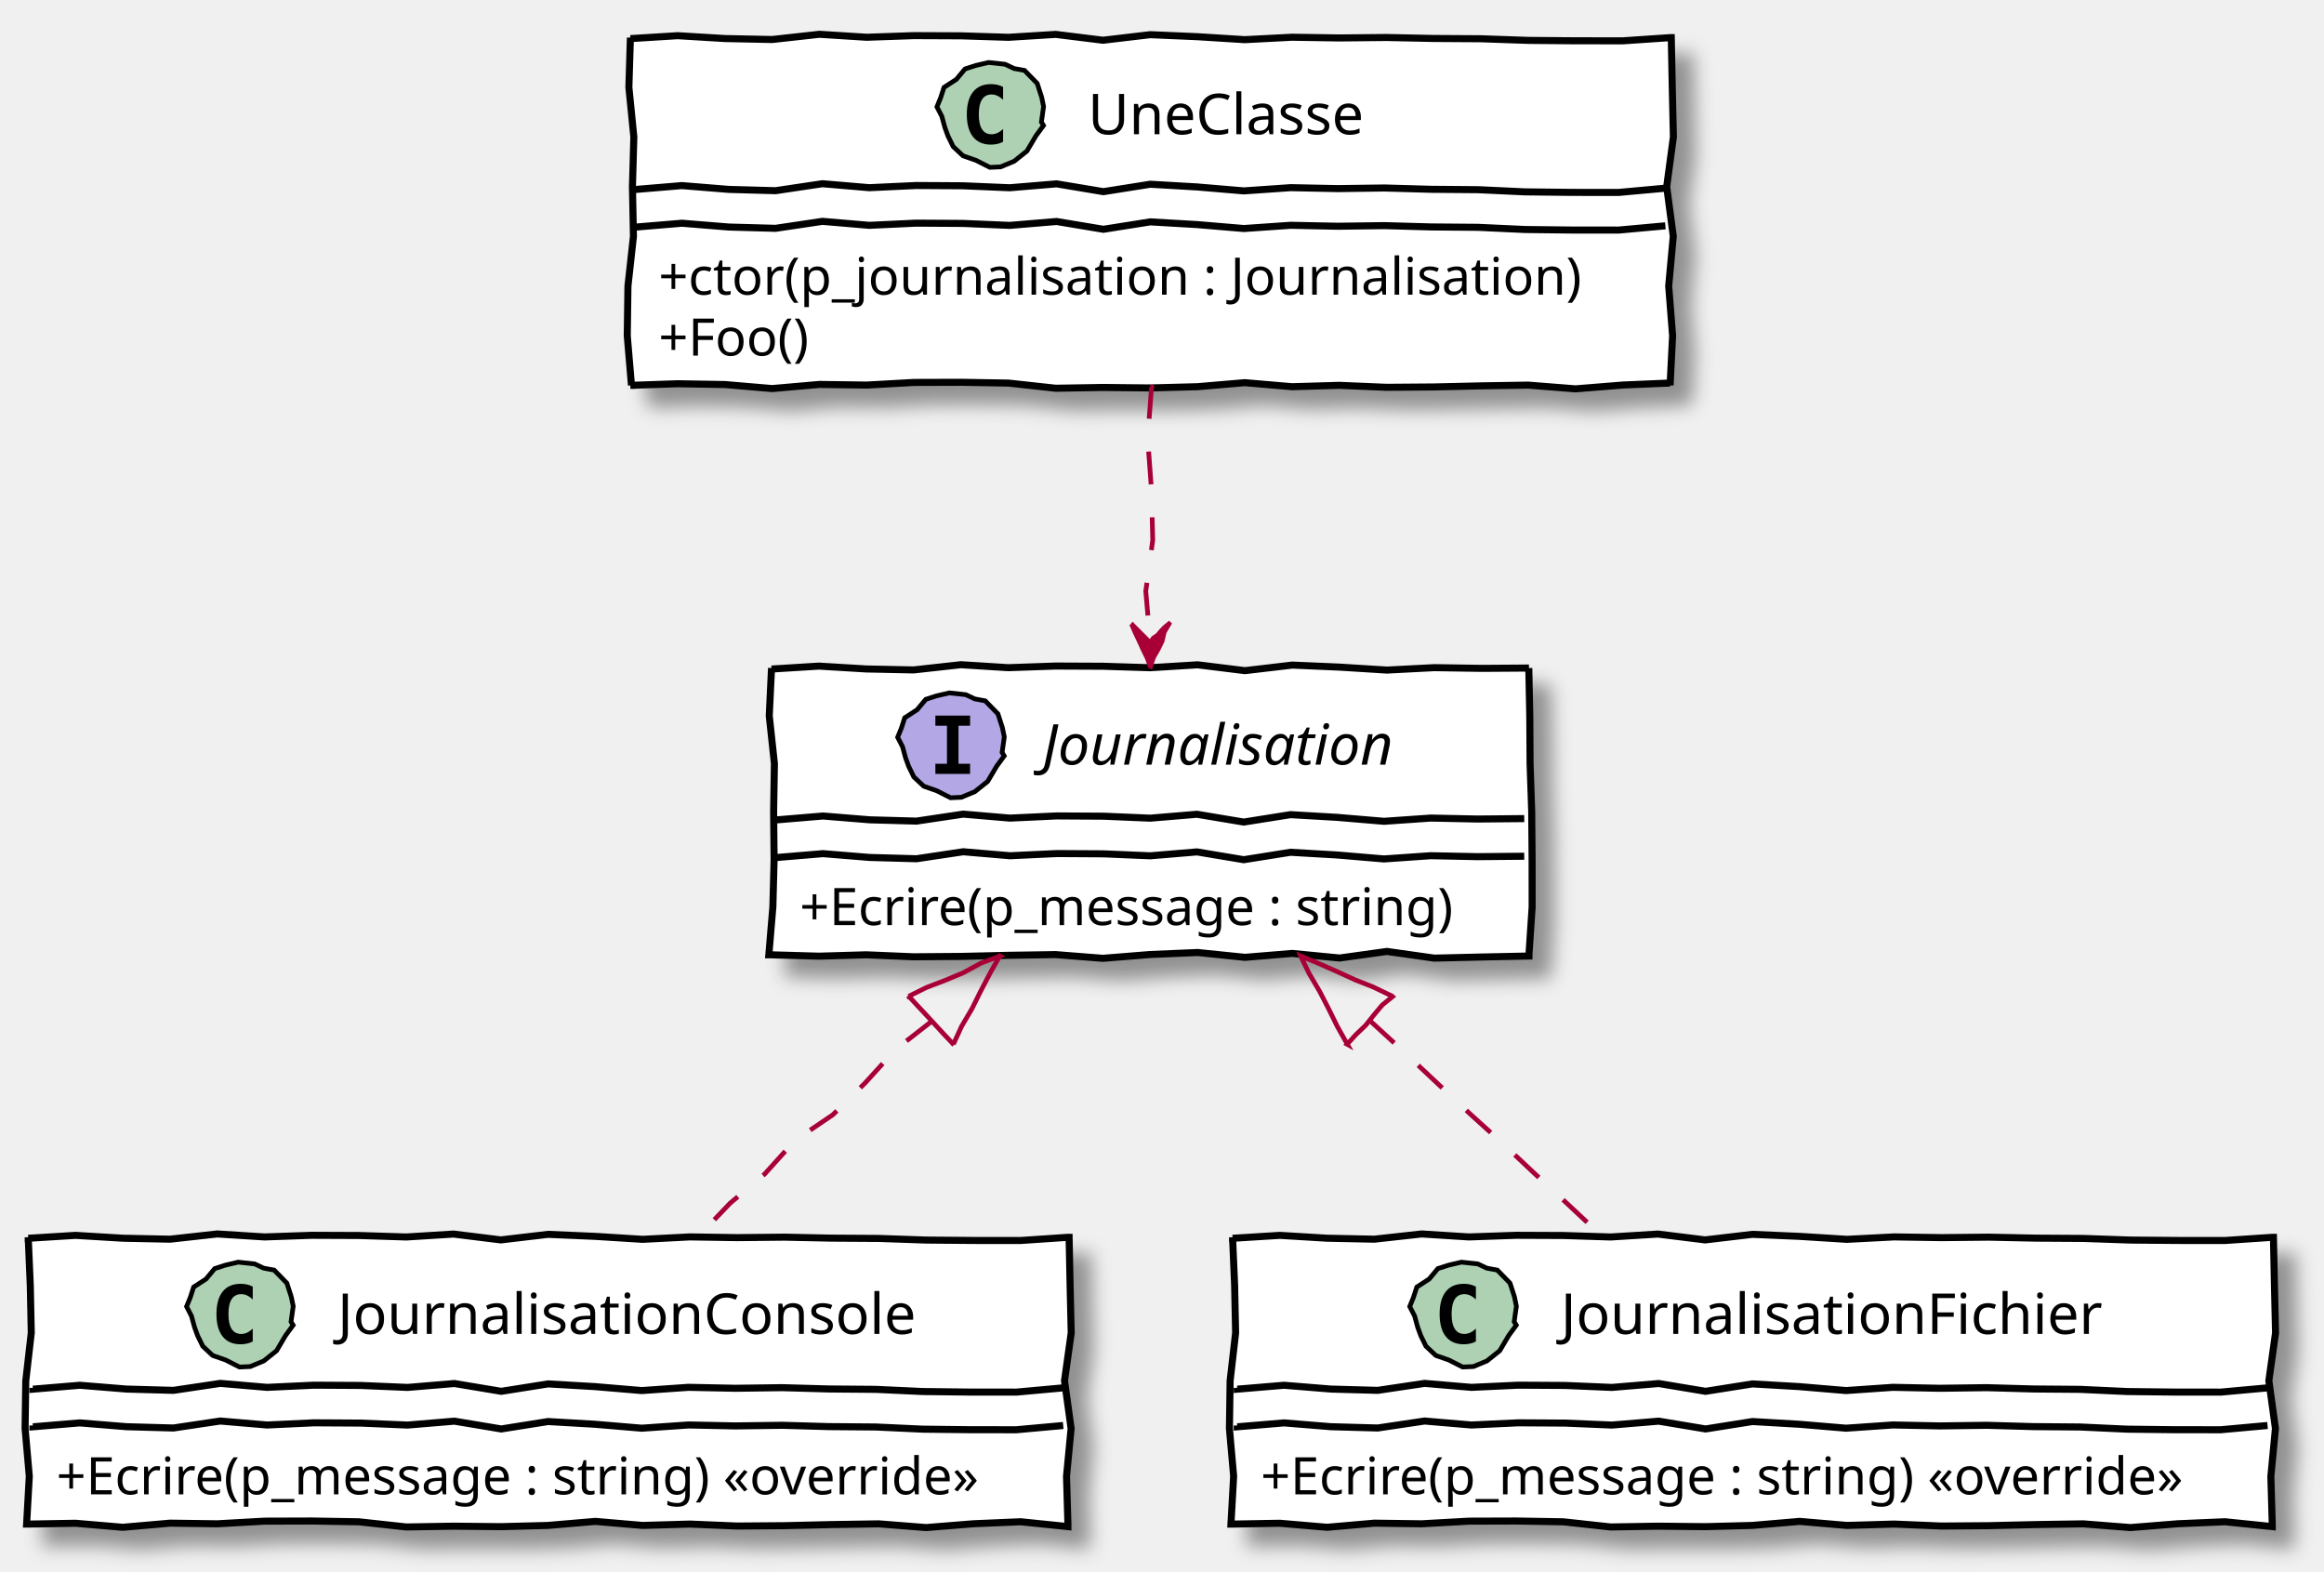
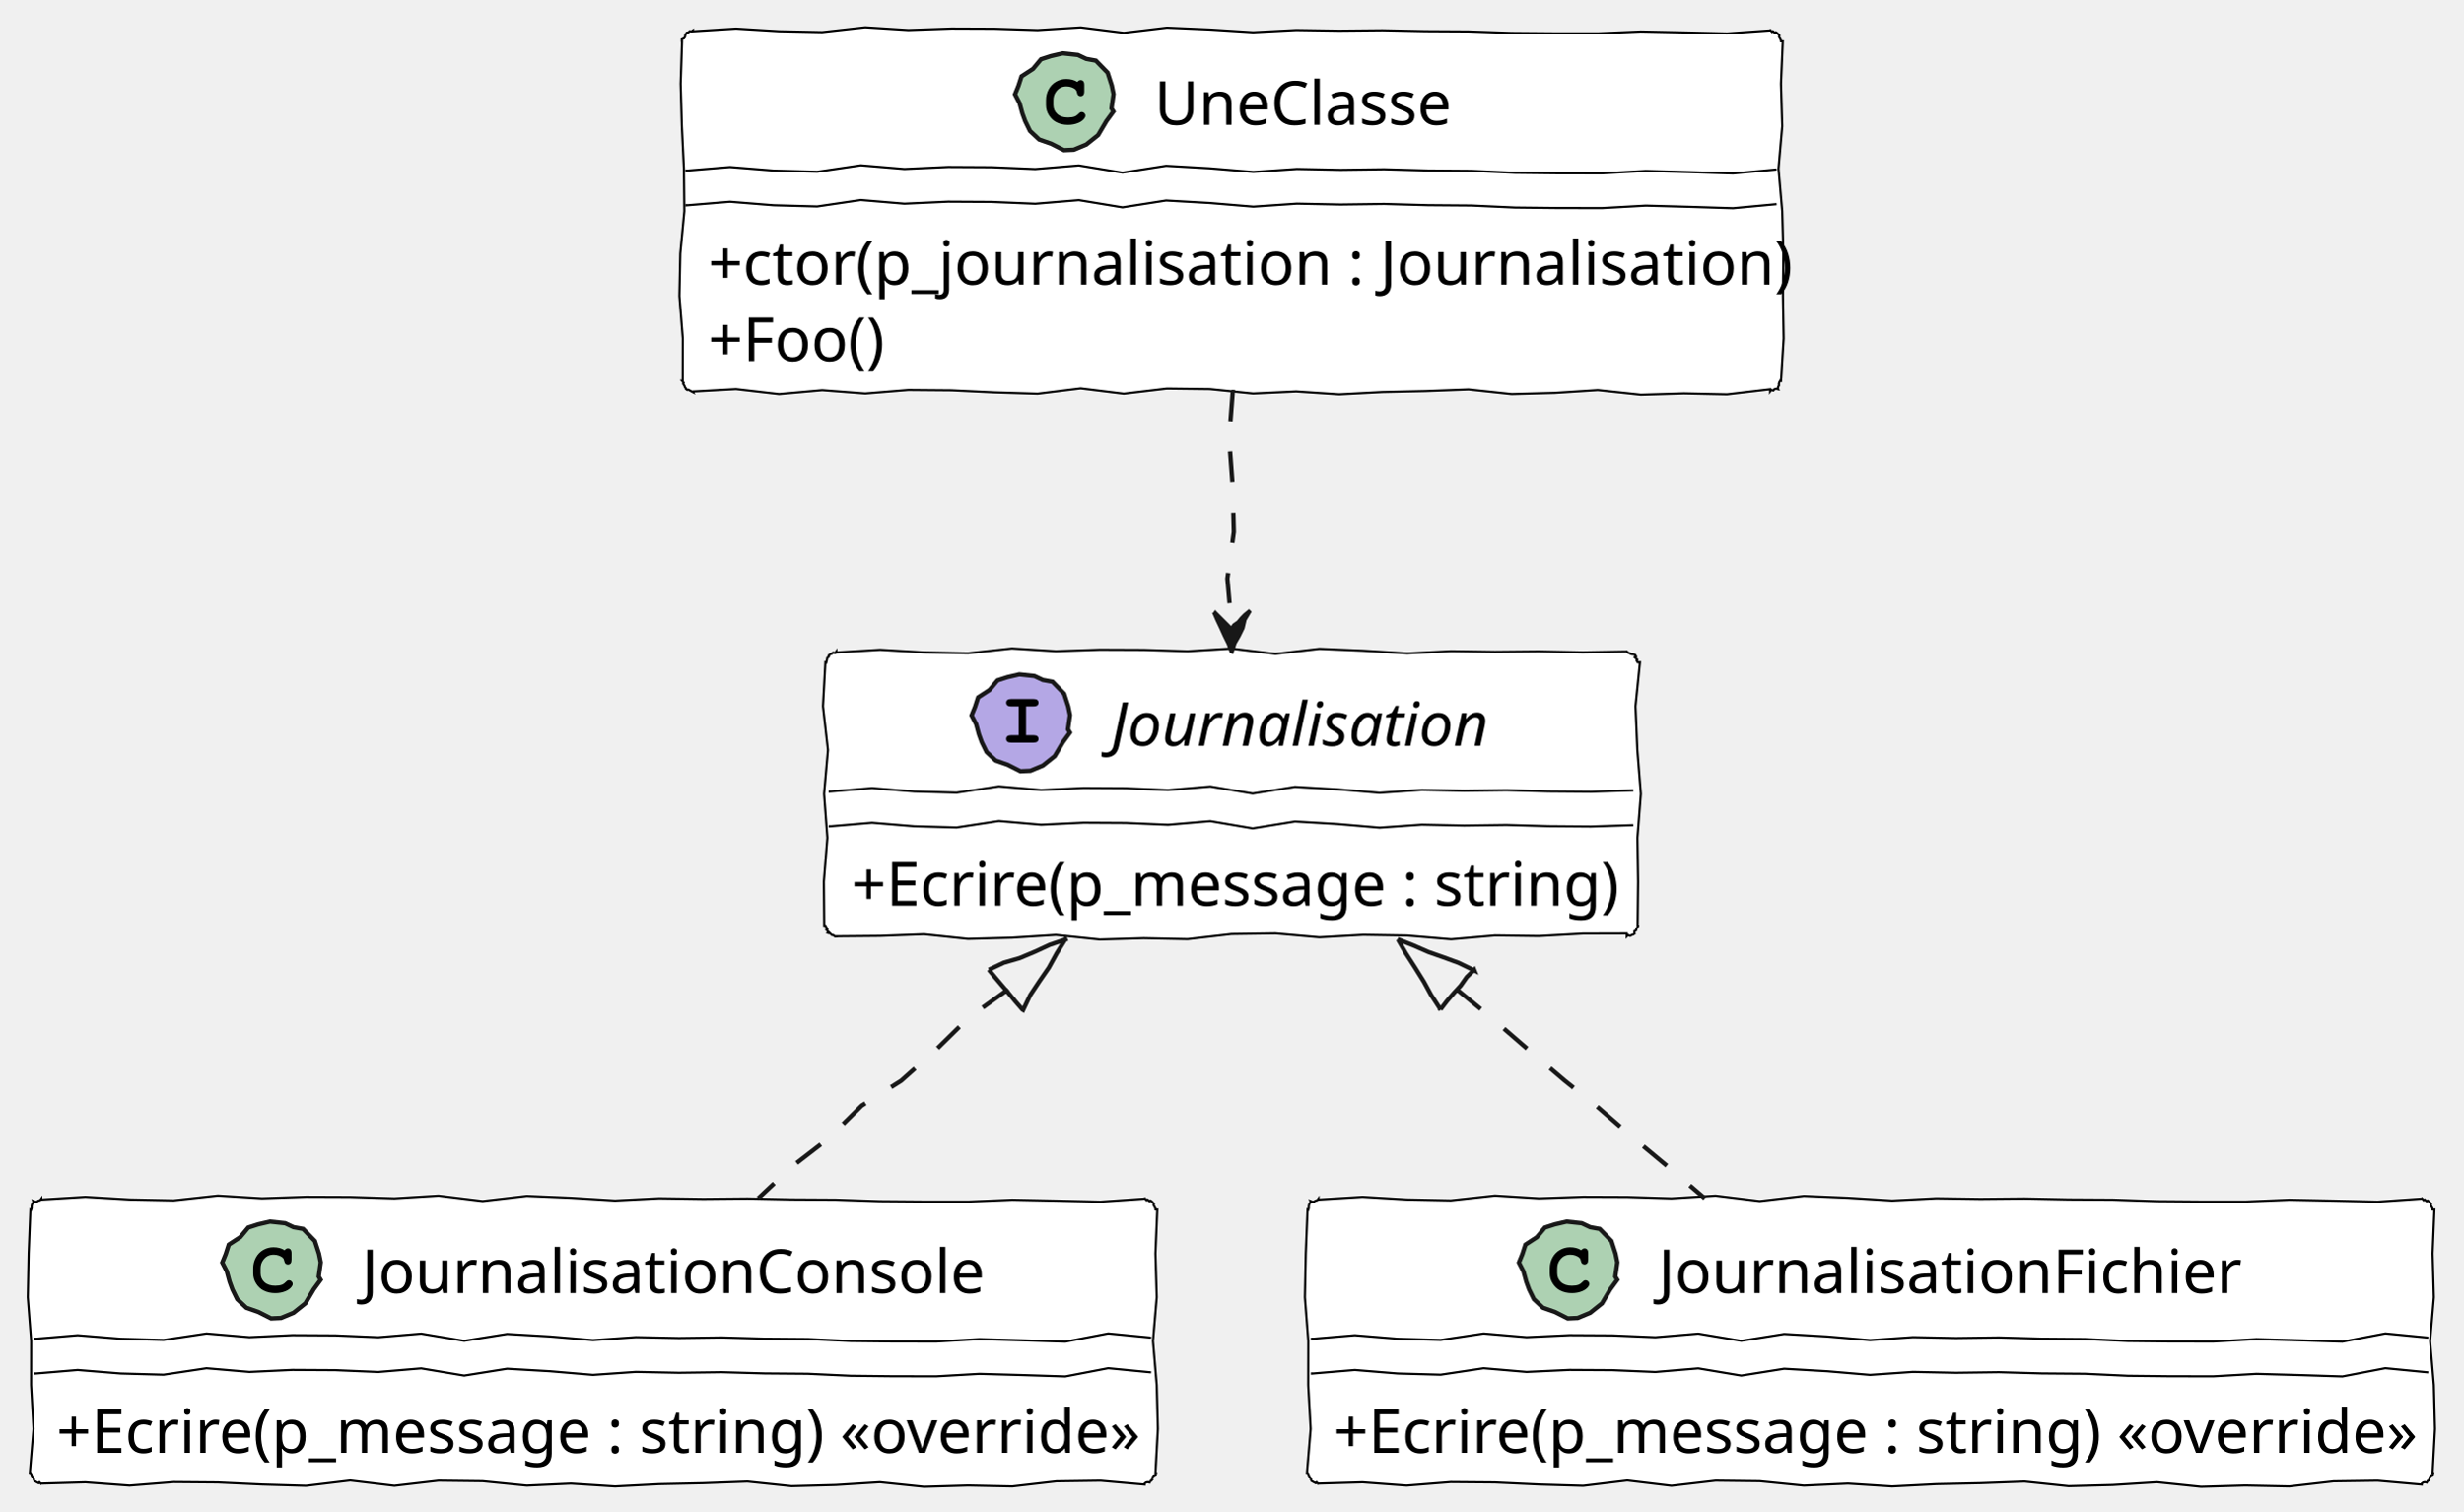
- <svg xmlns="http://www.w3.org/2000/svg" contentScriptType="application/ecmascript" contentStyleType="text/css" height="334px" preserveAspectRatio="none" style="width:494px;height:334px;" version="1.1" viewBox="0 0 494 334" width="494px" zoomAndPan="magnify">
-   <defs>
-     <filter height="300%" id="f1wc4jde2xzkiu" width="300%" x="-1" y="-1">
-       <feGaussianBlur result="blurOut" stdDeviation="2.0" />
-       <feColorMatrix in="blurOut" result="blurOut2" type="matrix" values="0 0 0 0 0 0 0 0 0 0 0 0 0 0 0 0 0 0 .4 0" />
-       <feOffset dx="4.0" dy="4.0" in="blurOut2" result="blurOut3" />
-       <feBlend in="SourceGraphic" in2="blurOut3" mode="normal" />
-     </filter>
-   </defs>
+ <svg xmlns="http://www.w3.org/2000/svg" contentStyleType="text/css" height="348px" preserveAspectRatio="none" style="width:567px;height:348px;background:#FFFFFF;" version="1.1" viewBox="0 0 567 348" width="567px" zoomAndPan="magnify">
+   <defs />
  <g>
-     <polygon fill="#FFFFFF" filter="url(#f1wc4jde2xzkiu)" points="164,142,164,142.21,174.062,141.586,184.125,142.193,194.188,142.4,204.25,141.287,214.312,141.922,224.375,141.573,234.438,141.617,244.5,141.932,254.562,141.309,264.625,142.554,274.688,141.37,284.75,141.802,294.812,142.432,304.875,141.914,314.938,142.068,325,142,324.968,142,325.178,152.159,325.239,162.318,325.586,172.477,325.671,182.637,325.679,192.796,325,202.955,325,203.21,314.938,203.419,304.875,203.657,294.812,202.234,284.75,203.634,274.688,202.659,264.625,203.489,254.562,202.46,244.5,202.887,234.438,203.697,224.375,202.906,214.312,203.06,204.25,203.294,194.188,203.371,184.125,202.951,174.062,203.242,164,202.955,163.428,202.955,164.284,192.796,164.548,182.637,164.445,172.477,164.613,162.318,163.517,152.159,164,142" style="stroke: #000000; stroke-width: 1.5;" />
-     <polygon fill="#B4A7E5" points="213.461,160.676,211.848,162.879,209.941,166.106,207.214,168.28,204.347,169.47,202.062,169.573,199.125,168.085,196.353,167.114,194.25,165.141,193.146,162.883,192.492,161.084,191.851,158.736,190.81,156.714,191.61,154.741,192.31,152.579,194.939,150.869,196.789,148.651,199.078,147.914,201.8,147.28,205.29,147.657,207.202,148.559,209.425,148.967,212.127,151.736,213.069,154.659,213.479,156.653,213.015,159.94" style="stroke: #000000; stroke-width: 1.0;" />
-     <path d="M198.828,154.265 L198.828,152.107 L206.207,152.107 L206.207,154.265 L203.742,154.265 L203.742,162.342 L206.207,162.342 L206.207,164.5 L198.828,164.5 L198.828,162.342 L201.293,162.342 L201.293,154.265 Z " />
-     <text fill="#000000" font-family="sans-serif" font-size="12" font-style="italic" lengthAdjust="spacingAndGlyphs" textLength="77" x="221.6" y="162.535">Journalisation</text>
-     <path d="M165,174 L165,174.28 L174.938,173.448 L184.875,174.258 L194.812,174.533 L204.75,173.049 L214.688,173.896 L224.625,173.431 L234.562,173.489 L244.5,173.909 L254.438,173.078 L264.375,174.738 L274.312,173.16 L284.25,173.736 L294.188,174.576 L304.125,173.886 L314.062,174.091 L324,174 " fill="#FFFFFF" style="stroke: #000000; stroke-width: 1.5;" />
-     <path d="M165,182 L165,182.28 L174.938,181.448 L184.875,182.258 L194.812,182.533 L204.75,181.049 L214.688,181.896 L224.625,181.431 L234.562,181.489 L244.5,181.909 L254.438,181.078 L264.375,182.738 L274.312,181.16 L284.25,181.736 L294.188,182.576 L304.125,181.886 L314.062,182.091 L324,182 " fill="#FFFFFF" style="stroke: #000000; stroke-width: 1.5;" />
-     <text fill="#000000" font-family="sans-serif" font-size="11" lengthAdjust="spacingAndGlyphs" textLength="149" x="170" y="196.635">+Ecrire(p_message : string)</text>
-     <polygon fill="#FFFFFF" filter="url(#f1wc4jde2xzkiu)" points="6,263,6,263.21,16.046,262.586,26.091,263.193,36.136,263.4,46.182,262.287,56.227,262.922,66.273,262.574,76.318,262.616,86.364,262.932,96.409,262.309,106.454,263.554,116.5,262.37,126.546,262.802,136.591,263.432,146.636,262.914,156.682,263.068,166.727,262.968,176.773,263.178,186.818,263.239,196.864,263.586,206.909,263.671,216.954,263.679,227,263,227.255,263,227.464,273.159,227.702,283.318,226.279,293.478,227.679,303.637,226.703,313.796,227,323.955,227,324.489,216.954,323.46,206.909,323.887,196.864,324.697,186.818,323.906,176.773,324.06,166.727,324.294,156.682,324.371,146.636,323.951,136.591,324.242,126.546,323.383,116.5,324.24,106.454,324.503,96.409,324.4,86.364,324.568,76.318,323.472,66.273,323.303,56.227,323.334,46.182,323.896,36.136,323.759,26.091,324.637,16.046,323.78,6,323.955,5.657,323.955,6.228,313.796,5.333,303.637,5.481,293.478,6.649,283.318,6.436,273.159,6,263" style="stroke: #000000; stroke-width: 1.5;" />
-     <polygon fill="#ADD1B2" points="62.311,281.676,60.698,283.879,58.791,287.106,56.064,289.28,53.197,290.47,50.912,290.573,47.975,289.086,45.203,288.114,43.099,286.141,41.996,283.883,41.342,282.084,40.701,279.736,39.66,277.714,40.46,275.741,41.16,273.579,43.789,271.87,45.639,269.651,47.928,268.914,50.65,268.28,54.14,268.657,56.052,269.558,58.275,269.967,60.977,272.736,61.919,275.659,62.329,277.653,61.865,280.94" style="stroke: #000000; stroke-width: 1.0;" />
-     <path d="M53.723,285.143 Q53.142,285.442 52.503,285.591 Q51.864,285.741 51.158,285.741 Q48.651,285.741 47.331,284.089 Q46.012,282.437 46.012,279.316 Q46.012,276.187 47.331,274.535 Q48.651,272.883 51.158,272.883 Q51.864,272.883 52.511,273.032 Q53.159,273.182 53.723,273.481 L53.723,276.203 Q53.092,275.622 52.499,275.352 Q51.905,275.082 51.274,275.082 Q49.93,275.082 49.245,276.149 Q48.56,277.216 48.56,279.316 Q48.56,281.408 49.245,282.474 Q49.93,283.541 51.274,283.541 Q51.905,283.541 52.499,283.271 Q53.092,283.002 53.723,282.42 Z " />
-     <text fill="#000000" font-family="sans-serif" font-size="12" lengthAdjust="spacingAndGlyphs" textLength="122" x="71.75" y="283.535">JournalisationConsole</text>
-     <path d="M7,295 L7,295.28 L16.954,294.448 L26.909,295.258 L36.864,295.533 L46.818,294.049 L56.773,294.896 L66.727,294.431 L76.682,294.489 L86.636,294.909 L96.591,294.078 L106.546,295.738 L116.5,294.16 L126.454,294.736 L136.409,295.576 L146.364,294.886 L156.318,295.091 L166.273,294.957 L176.227,295.238 L186.182,295.319 L196.136,295.781 L206.091,295.895 L216.046,295.906 L226,295 " fill="#FFFFFF" style="stroke: #000000; stroke-width: 1.5;" />
-     <path d="M7,303 L7,303.28 L16.954,302.448 L26.909,303.258 L36.864,303.533 L46.818,302.049 L56.773,302.896 L66.727,302.431 L76.682,302.489 L86.636,302.909 L96.591,302.078 L106.546,303.738 L116.5,302.16 L126.454,302.736 L136.409,303.576 L146.364,302.886 L156.318,303.091 L166.273,302.957 L176.227,303.238 L186.182,303.319 L196.136,303.781 L206.091,303.895 L216.046,303.906 L226,303 " fill="#FFFFFF" style="stroke: #000000; stroke-width: 1.5;" />
-     <text fill="#000000" font-family="sans-serif" font-size="11" lengthAdjust="spacingAndGlyphs" textLength="209" x="12" y="317.635">+Ecrire(p_message : string) «override»</text>
-     <polygon fill="#FFFFFF" filter="url(#f1wc4jde2xzkiu)" points="262,263,262,263.21,272.046,262.586,282.091,263.193,292.136,263.4,302.182,262.287,312.227,262.922,322.273,262.574,332.318,262.616,342.364,262.932,352.409,262.309,362.454,263.554,372.5,262.37,382.546,262.802,392.591,263.432,402.636,262.914,412.682,263.068,422.727,262.968,432.773,263.178,442.818,263.239,452.864,263.586,462.909,263.671,472.954,263.679,483,263,483.255,263,483.464,273.159,483.702,283.318,482.279,293.478,483.678,303.637,482.704,313.796,483,323.955,483,324.489,472.954,323.46,462.909,323.887,452.864,324.697,442.818,323.906,432.773,324.06,422.727,324.294,412.682,324.371,402.636,323.951,392.591,324.242,382.546,323.383,372.5,324.24,362.454,324.503,352.409,324.4,342.364,324.568,332.318,323.472,322.273,323.303,312.227,323.334,302.182,323.896,292.136,323.759,282.091,324.637,272.046,323.78,262,323.955,261.657,323.955,262.228,313.796,261.333,303.637,261.481,293.478,262.649,283.318,262.436,273.159,262,263" style="stroke: #000000; stroke-width: 1.5;" />
-     <polygon fill="#ADD1B2" points="322.311,281.676,320.698,283.879,318.791,287.106,316.064,289.28,313.197,290.47,310.912,290.573,307.975,289.086,305.203,288.114,303.099,286.141,301.996,283.883,301.342,282.084,300.701,279.736,299.66,277.714,300.46,275.741,301.16,273.579,303.789,271.87,305.639,269.651,307.928,268.914,310.65,268.28,314.14,268.657,316.052,269.558,318.275,269.967,320.977,272.736,321.919,275.659,322.329,277.653,321.865,280.94" style="stroke: #000000; stroke-width: 1.0;" />
-     <path d="M313.723,285.143 Q313.142,285.442 312.503,285.591 Q311.864,285.741 311.158,285.741 Q308.651,285.741 307.332,284.089 Q306.012,282.437 306.012,279.316 Q306.012,276.187 307.332,274.535 Q308.651,272.883 311.158,272.883 Q311.864,272.883 312.511,273.032 Q313.159,273.182 313.723,273.481 L313.723,276.203 Q313.092,275.622 312.499,275.352 Q311.905,275.082 311.274,275.082 Q309.93,275.082 309.245,276.149 Q308.56,277.216 308.56,279.316 Q308.56,281.408 309.245,282.474 Q309.93,283.541 311.274,283.541 Q311.905,283.541 312.499,283.271 Q313.092,283.002 313.723,282.42 Z " />
-     <text fill="#000000" font-family="sans-serif" font-size="12" lengthAdjust="spacingAndGlyphs" textLength="114" x="331.75" y="283.535">JournalisationFichier</text>
-     <path d="M263,295 L263,295.28 L272.954,294.448 L282.909,295.258 L292.864,295.533 L302.818,294.049 L312.773,294.896 L322.727,294.431 L332.682,294.489 L342.636,294.909 L352.591,294.078 L362.546,295.738 L372.5,294.16 L382.454,294.736 L392.409,295.576 L402.364,294.886 L412.318,295.091 L422.273,294.957 L432.227,295.238 L442.182,295.319 L452.136,295.781 L462.091,295.895 L472.046,295.906 L482,295 " fill="#FFFFFF" style="stroke: #000000; stroke-width: 1.5;" />
-     <path d="M263,303 L263,303.28 L272.954,302.448 L282.909,303.258 L292.864,303.533 L302.818,302.049 L312.773,302.896 L322.727,302.431 L332.682,302.489 L342.636,302.909 L352.591,302.078 L362.546,303.738 L372.5,302.16 L382.454,302.736 L392.409,303.576 L402.364,302.886 L412.318,303.091 L422.273,302.957 L432.227,303.238 L442.182,303.319 L452.136,303.781 L462.091,303.895 L472.046,303.906 L482,303 " fill="#FFFFFF" style="stroke: #000000; stroke-width: 1.5;" />
-     <text fill="#000000" font-family="sans-serif" font-size="11" lengthAdjust="spacingAndGlyphs" textLength="209" x="268" y="317.635">+Ecrire(p_message : string) «override»</text>
-     <polygon fill="#FFFFFF" filter="url(#f1wc4jde2xzkiu)" points="134,8,134,8.21,144.046,7.586,154.091,8.193,164.136,8.4,174.182,7.287,184.227,7.922,194.273,7.574,204.318,7.617,214.364,7.932,224.409,7.309,234.454,8.554,244.5,7.37,254.546,7.802,264.591,8.432,274.636,7.914,284.682,8.068,294.727,7.968,304.773,8.178,314.818,8.239,324.864,8.586,334.909,8.671,344.954,8.679,355,8,355.255,8,355.464,18.559,355.702,29.117,354.279,39.676,355.678,50.234,354.704,60.793,355.534,71.352,355,81.91,355,81.415,344.954,81.842,334.909,82.652,324.864,81.861,314.818,82.016,304.773,82.249,294.727,82.326,284.682,81.906,274.636,82.197,264.591,81.338,254.546,82.195,244.5,82.458,234.454,82.355,224.409,82.523,214.364,81.427,204.318,81.258,194.273,81.289,184.227,81.851,174.182,81.714,164.136,82.592,154.091,81.736,144.046,81.567,134,81.91,134.228,81.91,133.333,71.352,133.481,60.793,134.649,50.234,134.436,39.676,134.734,29.117,133.678,18.559,134,8" style="stroke: #000000; stroke-width: 1.5;" />
-     <polygon fill="#ADD1B2" points="221.811,26.676,220.198,28.879,218.291,32.106,215.564,34.28,212.697,35.47,210.412,35.573,207.475,34.086,204.703,33.114,202.6,31.141,201.496,28.883,200.842,27.084,200.201,24.736,199.16,22.715,199.96,20.741,200.66,18.579,203.289,16.869,205.139,14.651,207.428,13.914,210.15,13.28,213.64,13.657,215.552,14.559,217.775,14.967,220.477,17.736,221.419,20.659,221.829,22.653,221.365,25.94" style="stroke: #000000; stroke-width: 1.0;" />
-     <path d="M213.223,30.143 Q212.642,30.442 212.003,30.591 Q211.364,30.741 210.658,30.741 Q208.151,30.741 206.832,29.089 Q205.512,27.437 205.512,24.316 Q205.512,21.186 206.832,19.535 Q208.151,17.883 210.658,17.883 Q211.364,17.883 212.011,18.032 Q212.659,18.182 213.223,18.48 L213.223,21.203 Q212.592,20.622 211.999,20.352 Q211.405,20.082 210.774,20.082 Q209.43,20.082 208.745,21.149 Q208.06,22.216 208.06,24.316 Q208.06,26.408 208.745,27.474 Q209.43,28.541 210.774,28.541 Q211.405,28.541 211.999,28.271 Q212.592,28.002 213.223,27.42 Z " />
-     <text fill="#000000" font-family="sans-serif" font-size="12" lengthAdjust="spacingAndGlyphs" textLength="59" x="231.25" y="28.535">UneClasse</text>
-     <path d="M135,40 L135,40.28 L144.954,39.448 L154.909,40.258 L164.864,40.533 L174.818,39.049 L184.773,39.896 L194.727,39.431 L204.682,39.489 L214.636,39.909 L224.591,39.078 L234.546,40.738 L244.5,39.16 L254.454,39.736 L264.409,40.576 L274.364,39.886 L284.318,40.091 L294.273,39.957 L304.227,40.238 L314.182,40.319 L324.136,40.781 L334.091,40.895 L344.046,40.906 L354,40 " fill="#FFFFFF" style="stroke: #000000; stroke-width: 1.5;" />
-     <path d="M135,48 L135,48.28 L144.954,47.448 L154.909,48.258 L164.864,48.533 L174.818,47.049 L184.773,47.896 L194.727,47.431 L204.682,47.489 L214.636,47.909 L224.591,47.078 L234.546,48.738 L244.5,47.16 L254.454,47.736 L264.409,48.576 L274.364,47.886 L284.318,48.091 L294.273,47.957 L304.227,48.238 L314.182,48.319 L324.136,48.781 L334.091,48.895 L344.046,48.906 L354,48 " fill="#FFFFFF" style="stroke: #000000; stroke-width: 1.5;" />
-     <text fill="#000000" font-family="sans-serif" font-size="11" lengthAdjust="spacingAndGlyphs" textLength="209" x="140" y="62.635">+ctor(p_journalisation : Journalisation)</text>
-     <text fill="#000000" font-family="sans-serif" font-size="11" lengthAdjust="spacingAndGlyphs" textLength="37" x="140" y="75.59">+Foo()</text>
-     <path d="M197.79,216.93 L197.981,217.135 L190.374,223.07 L183.886,230.207 L177.033,236.953 L168.982,242.411 L162.519,249.576 L155.163,255.779 L148.51,262.74 " fill="none" style="stroke: #A80036; stroke-width: 1.0; stroke-dasharray: 7.0,7.0;" />
-     <polygon fill="none" points="193.12,211.71,193.148,211.774,196.947,209.886,200.91,208.373,204.819,206.738,208.553,204.7,212.53,203.22,212.507,203.208,210.428,206.904,208.465,210.66,206.582,214.459,204.422,218.113,202.65,221.97,202.785,222.096,200.59,219.775,198.79,217.821,197.037,215.912,195.005,213.743,193.12,211.71" style="stroke: #A80036; stroke-width: 1.0;" />
-     <path d="M291.21,216.93 L291.401,217.135 L297.874,223.07 L305.466,230.207 L312.693,236.953 L318.722,242.411 L326.339,249.576 L333.063,255.779 L340.49,262.74 " fill="none" style="stroke: #A80036; stroke-width: 1.0; stroke-dasharray: 7.0,7.0;" />
-     <polygon fill="none" points="286.35,221.97,286.412,222.003,284.252,218.156,282.455,214.5,280.54,210.782,278.236,206.859,276.47,203.22,276.46,203.196,280.295,204.788,284.183,206.499,288.107,208.293,291.906,209.801,295.88,211.71,296.015,211.836,293.82,213.619,292.02,215.769,290.267,217.964,288.235,219.899,286.35,221.97" style="stroke: #A80036; stroke-width: 1.0;" />
-     <path d="M244.5,82.3 L244.78,82.3 L243.948,93.14 L244.758,103.98 L245.033,114.82 L243.549,125.66 L244.5,136.5 " fill="none" style="stroke: #A80036; stroke-width: 1.0; stroke-dasharray: 7.0,7.0;" />
-     <polygon fill="#A80036" points="244.5,141.62,244.564,141.649,245.174,139.764,246.159,138.046,247.022,136.274,247.483,134.323,248.5,132.62,248.482,132.602,247.6,133.32,246.81,134.13,246.084,135.004,245.137,135.657,244.5,136.62,244.631,136.75,243.551,135.671,242.853,134.973,242.202,134.322,241.28,133.4,240.5,132.62,240.521,132.629,241.29,134.416,242.154,136.244,242.973,138.052,243.878,139.899,244.5,141.62" style="stroke: #A80036; stroke-width: 1.0;" />
+     <g id="elem_Journalisation">
+       <polygon fill="#FFFFFF" points="192.5,150,192.5,150.21,202.611,149.586,212.722,150.193,222.833,150.4,232.944,149.287,243.056,149.922,253.167,149.573,263.278,149.617,273.389,149.932,283.5,149.309,293.611,150.554,303.722,149.37,313.833,149.802,323.944,150.432,334.056,149.914,344.167,150.068,354.278,149.968,364.389,150.179,374.5,150,374.531,150.074,374.928,150.327,375.293,150.5,375.647,150.649,375.947,150.664,376.268,150.732,376.411,150.791,376.63,151.175,376.339,151.347,376.916,151.879,376.762,152.109,377,152.5,377.534,152.5,376.505,162.602,376.932,172.703,377.742,182.805,376.951,192.906,377.105,203.008,377,213.109,377.104,213.153,376.982,213.516,376.706,213.816,376.649,214.207,376.238,214.451,376.268,214.877,376.304,214.965,375.984,215.192,375.617,215.307,375.285,215.505,374.792,215.314,374.5,215.609,374.5,214.957,364.389,214.988,354.278,215.55,344.167,215.413,334.056,216.291,323.944,215.435,313.833,215.266,303.722,215.838,293.611,214.942,283.5,215.09,273.389,216.258,263.278,216.045,253.167,216.344,243.056,215.288,232.944,215.929,222.833,216.2,212.722,215.137,202.611,215.513,192.5,215.609,192.516,215.648,192.23,215.664,191.792,215.315,191.498,215.312,191.015,214.853,190.732,214.877,190.524,214.791,190.741,214.588,190.219,214.079,190.45,213.881,190.21,213.489,190,213.109,189.732,213.109,189.646,203.008,190.459,192.906,189.701,182.805,190.592,172.703,189.447,162.602,190,152.5,190.19,152.579,190.296,152.208,190.368,151.824,190.454,151.445,190.81,151.179,190.732,150.732,190.81,150.921,191.107,150.638,191.474,150.522,191.776,150.253,192.238,150.367,192.5,150" style="stroke:#000000;stroke-width:0.5;" />
+       <polygon fill="#B4A7E5" points="246.311,168.676,244.698,170.879,242.791,174.106,240.064,176.28,237.197,177.47,234.912,177.573,231.975,176.085,229.203,175.114,227.1,173.141,225.996,170.883,225.342,169.084,224.701,166.736,223.66,164.714,224.46,162.741,225.16,160.579,227.789,158.869,229.639,156.651,231.928,155.914,234.65,155.28,238.14,155.657,240.052,156.559,242.275,156.967,244.977,159.736,245.919,162.659,246.329,164.653,245.865,167.94" style="stroke:#181818;stroke-width:1.0;" />
+       <path d="M236.203,162.641 L236.203,169.297 L237.922,169.297 Q238.531,169.297 238.797,169.531 Q239.062,169.766 239.062,170.156 Q239.062,170.531 238.797,170.766 Q238.531,171 237.922,171 L232.781,171 Q232.172,171 231.906,170.766 Q231.641,170.531 231.641,170.141 Q231.641,169.766 231.906,169.531 Q232.172,169.297 232.781,169.297 L234.5,169.297 L234.5,162.641 L232.781,162.641 Q232.172,162.641 231.906,162.406 Q231.641,162.172 231.641,161.781 Q231.641,161.406 231.906,161.172 Q232.172,160.938 232.781,160.938 L237.922,160.938 Q238.531,160.938 238.797,161.172 Q239.062,161.406 239.062,161.781 Q239.062,162.172 238.797,162.406 Q238.531,162.641 237.922,162.641 L236.203,162.641 Z " fill="#000000" />
+       <text fill="#000000" font-family="sans-serif" font-size="14" font-style="italic" lengthAdjust="spacing" textLength="88" x="255.75" y="171.728">Journalisation</text>
+       <path d="M191,182 L191,182.28 L200.737,181.448 L210.474,182.258 L220.21,182.533 L229.947,181.049 L239.684,181.896 L249.421,181.431 L259.158,181.489 L268.895,181.909 L278.632,181.078 L288.368,182.738 L298.105,181.16 L307.842,181.736 L317.579,182.576 L327.316,181.886 L337.053,182.091 L346.789,181.957 L356.526,182.238 L366.263,182.319 L376,182 " fill="#FFFFFF" style="stroke:#000000;stroke-width:0.5;" />
+       <path d="M191,190 L191,190.28 L200.737,189.448 L210.474,190.258 L220.21,190.533 L229.947,189.049 L239.684,189.896 L249.421,189.431 L259.158,189.489 L268.895,189.909 L278.632,189.078 L288.368,190.738 L298.105,189.16 L307.842,189.736 L317.579,190.576 L327.316,189.886 L337.053,190.091 L346.789,189.957 L356.526,190.238 L366.263,190.319 L376,190 " fill="#FFFFFF" style="stroke:#000000;stroke-width:0.5;" />
+       <text fill="#000000" font-family="sans-serif" font-size="14" lengthAdjust="spacing" textLength="175" x="196" y="208.533">+Ecrire(p_message : string)</text>
+     </g>
+     <g id="elem_JournalisationConsole">
+       <polygon fill="#FFFFFF" points="9.5,276,9.5,276.21,19.66,275.586,29.82,276.193,39.98,276.4,50.14,275.287,60.3,275.922,70.46,275.574,80.62,275.616,90.78,275.932,100.94,275.309,111.1,276.554,121.26,275.37,131.42,275.802,141.58,276.432,151.74,275.914,161.9,276.068,172.06,275.968,182.22,276.178,192.38,276.239,202.54,276.586,212.7,276.671,222.86,276.679,233.02,276.255,243.18,276.464,253.34,276.702,263.5,276,263.408,275.778,263.94,276.355,264.169,276.202,264.629,276.604,264.851,276.433,265.268,276.732,265.247,276.724,265.643,277.18,265.546,277.433,265.74,277.806,265.958,278.19,266,278.5,266.416,278.5,265.996,288.602,266.287,298.703,265.428,308.805,266.284,318.906,266.548,329.008,266,339.109,266.137,339.166,266.042,339.541,265.558,339.755,265.36,340.087,265.223,340.444,265.268,340.877,265.26,340.859,264.889,340.963,264.648,341.38,264.185,341.263,263.81,341.357,263.5,341.609,263.5,341.838,253.34,340.942,243.18,341.09,233.02,342.258,222.86,342.045,212.7,342.344,202.54,341.288,192.38,341.929,182.22,342.2,172.06,341.137,161.9,341.514,151.74,341.735,141.58,342.261,131.42,341.605,121.26,342.072,111.1,341.056,100.94,340.932,90.78,342.113,80.62,340.892,70.46,342.118,60.3,341.816,50.14,341.341,39.98,341.256,29.82,342.068,19.66,341.31,9.5,341.609,9.575,341.792,9.076,341.293,8.872,341.507,8.501,341.319,8.117,341.099,7.732,340.877,7.747,340.883,7.81,340.616,7.628,340.248,7.345,339.838,7.229,339.497,7,339.109,6.87,339.109,7.716,329.008,7.155,318.906,7.173,308.805,6.392,298.703,6.595,288.602,7,278.5,7.163,278.568,7.279,278.201,7.28,277.787,7.34,277.398,7.518,277.058,7.732,276.732,7.645,276.521,8.139,276.714,8.534,276.667,8.86,276.455,9.235,276.361,9.5,276" style="stroke:#000000;stroke-width:0.5;" />
+       <polygon fill="#ADD1B2" points="73.811,294.676,72.198,296.879,70.291,300.106,67.564,302.28,64.697,303.47,62.412,303.573,59.475,302.086,56.703,301.114,54.599,299.141,53.496,296.883,52.842,295.084,52.201,292.736,51.16,290.714,51.96,288.741,52.66,286.579,55.289,284.87,57.139,282.651,59.428,281.914,62.15,281.28,65.64,281.657,67.552,282.558,69.775,282.967,72.477,285.736,73.419,288.659,73.829,290.653,73.365,293.94" style="stroke:#181818;stroke-width:1.0;" />
+       <path d="M65.516,287.875 Q65.672,287.656 65.859,287.547 Q66.047,287.438 66.266,287.438 Q66.641,287.438 66.875,287.695 Q67.109,287.953 67.109,288.562 L67.109,290.016 Q67.109,290.625 66.875,290.891 Q66.641,291.156 66.266,291.156 Q65.922,291.156 65.719,290.953 Q65.516,290.766 65.406,290.25 Q65.359,289.891 65.172,289.703 Q64.844,289.328 64.234,289.109 Q63.625,288.891 63,288.891 Q62.234,288.891 61.602,289.219 Q60.969,289.547 60.477,290.297 Q59.984,291.047 59.984,292.078 L59.984,293.172 Q59.984,294.406 60.875,295.227 Q61.766,296.047 63.359,296.047 Q64.297,296.047 64.953,295.797 Q65.344,295.641 65.766,295.203 Q66.031,294.938 66.18,294.859 Q66.328,294.781 66.531,294.781 Q66.859,294.781 67.117,295.039 Q67.375,295.297 67.375,295.641 Q67.375,295.984 67.031,296.391 Q66.531,296.969 65.734,297.297 Q64.656,297.75 63.359,297.75 Q61.844,297.75 60.641,297.125 Q59.656,296.625 58.969,295.555 Q58.281,294.484 58.281,293.203 L58.281,292.047 Q58.281,290.719 58.898,289.57 Q59.516,288.422 60.609,287.805 Q61.703,287.188 62.938,287.188 Q63.672,287.188 64.32,287.352 Q64.969,287.516 65.516,287.875 Z " fill="#000000" />
+       <text fill="#000000" font-family="sans-serif" font-size="14" lengthAdjust="spacing" textLength="139" x="83.25" y="297.728">JournalisationConsole</text>
+       <path d="M8,308 L8,308.28 L17.885,307.448 L27.769,308.258 L37.654,308.533 L47.538,307.049 L57.423,307.896 L67.308,307.431 L77.192,307.489 L87.077,307.909 L96.962,307.078 L106.846,308.738 L116.731,307.16 L126.615,307.736 L136.5,308.576 L146.385,307.886 L156.269,308.091 L166.154,307.957 L176.038,308.238 L185.923,308.319 L195.808,308.781 L205.692,308.895 L215.577,308.906 L225.462,308.339 L235.346,308.618 L245.231,308.936 L255.115,307.038 L265,308 " fill="#FFFFFF" style="stroke:#000000;stroke-width:0.5;" />
+       <path d="M8,316 L8,316.28 L17.885,315.448 L27.769,316.258 L37.654,316.533 L47.538,315.049 L57.423,315.896 L67.308,315.431 L77.192,315.489 L87.077,315.909 L96.962,315.078 L106.846,316.738 L116.731,315.16 L126.615,315.736 L136.5,316.576 L146.385,315.886 L156.269,316.091 L166.154,315.957 L176.038,316.238 L185.923,316.319 L195.808,316.781 L205.692,316.895 L215.577,316.906 L225.462,316.339 L235.346,316.618 L245.231,316.936 L255.115,315.038 L265,316 " fill="#FFFFFF" style="stroke:#000000;stroke-width:0.5;" />
+       <text fill="#000000" font-family="sans-serif" font-size="14" lengthAdjust="spacing" textLength="247" x="13" y="334.533">+Ecrire(p_message : string) «override»</text>
+     </g>
+     <g id="elem_JournalisationFichier">
+       <polygon fill="#FFFFFF" points="303.5,276,303.5,276.21,313.66,275.586,323.82,276.193,333.98,276.4,344.14,275.287,354.3,275.922,364.46,275.574,374.62,275.616,384.78,275.932,394.94,275.309,405.1,276.554,415.26,275.37,425.42,275.802,435.58,276.432,445.74,275.914,455.9,276.068,466.06,275.968,476.22,276.178,486.38,276.239,496.54,276.586,506.7,276.671,516.86,276.679,527.02,276.255,537.18,276.464,547.34,276.702,557.5,276,557.408,275.778,557.94,276.355,558.169,276.202,558.629,276.604,558.851,276.433,559.268,276.732,559.247,276.724,559.643,277.18,559.546,277.433,559.74,277.806,559.958,278.19,560,278.5,560.416,278.5,559.996,288.602,560.287,298.703,559.428,308.805,560.284,318.906,560.548,329.008,560,339.109,560.137,339.166,560.042,339.541,559.558,339.755,559.36,340.087,559.223,340.444,559.268,340.877,559.26,340.859,558.889,340.963,558.648,341.38,558.185,341.263,557.81,341.357,557.5,341.609,557.5,341.838,547.34,340.942,537.18,341.09,527.02,342.258,516.86,342.045,506.7,342.344,496.54,341.288,486.38,341.929,476.22,342.2,466.06,341.137,455.9,341.514,445.74,341.735,435.58,342.261,425.42,341.605,415.26,342.072,405.1,341.056,394.94,340.932,384.78,342.113,374.62,340.892,364.46,342.118,354.3,341.816,344.14,341.341,333.98,341.256,323.82,342.068,313.66,341.31,303.5,341.609,303.575,341.792,303.076,341.293,302.872,341.507,302.501,341.319,302.117,341.099,301.732,340.877,301.747,340.883,301.81,340.616,301.628,340.248,301.345,339.838,301.229,339.497,301,339.109,300.87,339.109,301.716,329.008,301.155,318.906,301.173,308.805,300.392,298.703,300.595,288.602,301,278.5,301.163,278.568,301.279,278.201,301.28,277.787,301.34,277.398,301.518,277.058,301.732,276.732,301.645,276.521,302.139,276.714,302.534,276.667,302.86,276.455,303.235,276.361,303.5,276" style="stroke:#000000;stroke-width:0.5;" />
+       <polygon fill="#ADD1B2" points="372.311,294.676,370.698,296.879,368.791,300.106,366.064,302.28,363.197,303.47,360.912,303.573,357.975,302.086,355.203,301.114,353.099,299.141,351.996,296.883,351.342,295.084,350.701,292.736,349.66,290.714,350.46,288.741,351.16,286.579,353.789,284.87,355.639,282.651,357.928,281.914,360.65,281.28,364.14,281.657,366.052,282.558,368.275,282.967,370.977,285.736,371.919,288.659,372.329,290.653,371.865,293.94" style="stroke:#181818;stroke-width:1.0;" />
+       <path d="M364.016,287.875 Q364.172,287.656 364.359,287.547 Q364.547,287.438 364.766,287.438 Q365.141,287.438 365.375,287.695 Q365.609,287.953 365.609,288.562 L365.609,290.016 Q365.609,290.625 365.375,290.891 Q365.141,291.156 364.766,291.156 Q364.422,291.156 364.219,290.953 Q364.016,290.766 363.906,290.25 Q363.859,289.891 363.672,289.703 Q363.344,289.328 362.734,289.109 Q362.125,288.891 361.5,288.891 Q360.734,288.891 360.102,289.219 Q359.469,289.547 358.977,290.297 Q358.484,291.047 358.484,292.078 L358.484,293.172 Q358.484,294.406 359.375,295.227 Q360.266,296.047 361.859,296.047 Q362.797,296.047 363.453,295.797 Q363.844,295.641 364.266,295.203 Q364.531,294.938 364.68,294.859 Q364.828,294.781 365.031,294.781 Q365.359,294.781 365.617,295.039 Q365.875,295.297 365.875,295.641 Q365.875,295.984 365.531,296.391 Q365.031,296.969 364.234,297.297 Q363.156,297.75 361.859,297.75 Q360.344,297.75 359.141,297.125 Q358.156,296.625 357.469,295.555 Q356.781,294.484 356.781,293.203 L356.781,292.047 Q356.781,290.719 357.398,289.57 Q358.016,288.422 359.109,287.805 Q360.203,287.188 361.438,287.188 Q362.172,287.188 362.82,287.352 Q363.469,287.516 364.016,287.875 Z " fill="#000000" />
+       <text fill="#000000" font-family="sans-serif" font-size="14" lengthAdjust="spacing" textLength="130" x="381.75" y="297.728">JournalisationFichier</text>
+       <path d="M302,308 L302,308.28 L311.885,307.448 L321.769,308.258 L331.654,308.533 L341.538,307.049 L351.423,307.896 L361.308,307.431 L371.192,307.489 L381.077,307.909 L390.962,307.078 L400.846,308.738 L410.731,307.16 L420.615,307.736 L430.5,308.576 L440.385,307.886 L450.269,308.091 L460.154,307.957 L470.038,308.238 L479.923,308.319 L489.808,308.781 L499.692,308.895 L509.577,308.906 L519.462,308.339 L529.346,308.618 L539.231,308.936 L549.115,307.038 L559,308 " fill="#FFFFFF" style="stroke:#000000;stroke-width:0.5;" />
+       <path d="M302,316 L302,316.28 L311.885,315.448 L321.769,316.258 L331.654,316.533 L341.538,315.049 L351.423,315.896 L361.308,315.431 L371.192,315.489 L381.077,315.909 L390.962,315.078 L400.846,316.738 L410.731,315.16 L420.615,315.736 L430.5,316.576 L440.385,315.886 L450.269,316.091 L460.154,315.957 L470.038,316.238 L479.923,316.319 L489.808,316.781 L499.692,316.895 L509.577,316.906 L519.462,316.339 L529.346,316.618 L539.231,316.936 L549.115,315.038 L559,316 " fill="#FFFFFF" style="stroke:#000000;stroke-width:0.5;" />
+       <text fill="#000000" font-family="sans-serif" font-size="14" lengthAdjust="spacing" textLength="247" x="307" y="334.533">+Ecrire(p_message : string) «override»</text>
+     </g>
+     <g id="elem_UneClasse">
+       <polygon fill="#FFFFFF" points="159.5,7,159.5,7.21,169.42,6.586,179.34,7.193,189.26,7.4,199.18,6.287,209.1,6.922,219.02,6.574,228.94,6.617,238.86,6.932,248.78,6.309,258.7,7.554,268.62,6.37,278.54,6.802,288.46,7.432,298.38,6.914,308.3,7.068,318.22,6.968,328.14,7.178,338.06,7.239,347.98,7.586,357.9,7.671,367.82,7.679,377.74,7.255,387.66,7.464,397.58,7.702,407.5,7,407.408,6.778,407.94,7.355,408.169,7.202,408.629,7.604,408.851,7.433,409.268,7.732,409.247,7.723,409.643,8.18,409.546,8.433,409.74,8.806,409.958,9.19,410,9.5,410.416,9.5,409.996,19.277,410.287,29.055,409.428,38.832,410.284,48.609,410.548,58.387,410.445,68.164,410.613,77.941,410,87.719,409.851,87.657,409.653,87.989,409.516,88.347,409.543,88.772,409.354,89.108,409.268,89.487,409.355,89.696,408.892,89.579,408.517,89.674,408.236,89.996,407.769,89.867,407.5,90.219,407.5,89.7,397.58,90.868,387.66,90.654,377.74,90.953,367.82,89.897,357.9,90.538,347.98,90.809,338.06,89.746,328.14,90.123,318.22,90.345,308.3,90.871,298.38,90.215,288.46,90.681,278.54,89.665,268.62,89.541,258.7,90.722,248.78,89.502,238.86,90.728,228.94,90.425,219.02,89.951,209.1,89.865,199.18,90.677,189.26,89.919,179.34,90.811,169.42,89.666,159.5,90.219,159.579,90.409,159.208,90.221,158.824,90.001,158.445,89.794,158.179,89.857,157.732,89.487,157.921,89.565,157.638,89.155,157.522,88.814,157.253,88.409,157.367,88.164,157,87.719,157.155,87.719,157.173,77.941,156.392,68.164,156.595,58.387,157.531,48.609,157.43,38.832,156.957,29.055,156.678,19.277,157,9.5,156.933,9.472,156.935,9.059,157.421,8.846,157.667,8.534,157.748,8.153,157.732,7.732,157.821,7.946,158.068,7.544,158.451,7.466,158.744,7.173,159.183,7.234,159.5,7" style="stroke:#000000;stroke-width:0.5;" />
+       <polygon fill="#ADD1B2" points="256.311,25.676,254.698,27.879,252.791,31.106,250.064,33.28,247.197,34.47,244.912,34.573,241.975,33.086,239.203,32.114,237.1,30.141,235.996,27.883,235.342,26.084,234.701,23.736,233.66,21.715,234.46,19.741,235.16,17.579,237.789,15.87,239.639,13.651,241.928,12.914,244.65,12.28,248.14,12.657,250.052,13.559,252.275,13.967,254.977,16.736,255.919,19.659,256.329,21.653,255.865,24.94" style="stroke:#181818;stroke-width:1.0;" />
+       <path d="M248.016,18.875 Q248.172,18.656 248.359,18.547 Q248.547,18.438 248.766,18.438 Q249.141,18.438 249.375,18.695 Q249.609,18.953 249.609,19.562 L249.609,21.016 Q249.609,21.625 249.375,21.891 Q249.141,22.156 248.766,22.156 Q248.422,22.156 248.219,21.953 Q248.016,21.766 247.906,21.25 Q247.859,20.891 247.672,20.703 Q247.344,20.328 246.734,20.109 Q246.125,19.891 245.5,19.891 Q244.734,19.891 244.102,20.219 Q243.469,20.547 242.977,21.297 Q242.484,22.047 242.484,23.078 L242.484,24.172 Q242.484,25.406 243.375,26.227 Q244.266,27.047 245.859,27.047 Q246.797,27.047 247.453,26.797 Q247.844,26.641 248.266,26.203 Q248.531,25.938 248.68,25.859 Q248.828,25.781 249.031,25.781 Q249.359,25.781 249.617,26.039 Q249.875,26.297 249.875,26.641 Q249.875,26.984 249.531,27.391 Q249.031,27.969 248.234,28.297 Q247.156,28.75 245.859,28.75 Q244.344,28.75 243.141,28.125 Q242.156,27.625 241.469,26.555 Q240.781,25.484 240.781,24.203 L240.781,23.047 Q240.781,21.719 241.398,20.57 Q242.016,19.422 243.109,18.805 Q244.203,18.188 245.438,18.188 Q246.172,18.188 246.82,18.352 Q247.469,18.516 248.016,18.875 Z " fill="#000000" />
+       <text fill="#000000" font-family="sans-serif" font-size="14" lengthAdjust="spacing" textLength="68" x="265.75" y="28.729">UneClasse</text>
+       <path d="M158,39 L158,39.28 L168.04,38.448 L178.08,39.258 L188.12,39.533 L198.16,38.049 L208.2,38.896 L218.24,38.431 L228.28,38.489 L238.32,38.909 L248.36,38.078 L258.4,39.738 L268.44,38.16 L278.48,38.736 L288.52,39.576 L298.56,38.886 L308.6,39.091 L318.64,38.957 L328.68,39.238 L338.72,39.319 L348.76,39.781 L358.8,39.895 L368.84,39.906 L378.88,39.34 L388.92,39.618 L398.96,39.936 L409,39 " fill="#FFFFFF" style="stroke:#000000;stroke-width:0.5;" />
+       <path d="M158,47 L158,47.28 L168.04,46.448 L178.08,47.258 L188.12,47.533 L198.16,46.049 L208.2,46.896 L218.24,46.431 L228.28,46.489 L238.32,46.909 L248.36,46.078 L258.4,47.738 L268.44,46.16 L278.48,46.736 L288.52,47.576 L298.56,46.886 L308.6,47.091 L318.64,46.957 L328.68,47.238 L338.72,47.319 L348.76,47.781 L358.8,47.895 L368.84,47.906 L378.88,47.34 L388.92,47.618 L398.96,47.936 L409,47 " fill="#FFFFFF" style="stroke:#000000;stroke-width:0.5;" />
+       <text fill="#000000" font-family="sans-serif" font-size="14" lengthAdjust="spacing" textLength="241" x="163" y="65.533">+ctor(p_journalisation : Journalisation)</text>
+       <text fill="#000000" font-family="sans-serif" font-size="14" lengthAdjust="spacing" textLength="43" x="163" y="83.143">+Foo()</text>
+     </g>
+     <g id="link_Journalisation_JournalisationConsole">
+       <path d="M231.501,227.865 L231.681,228.079 L223.009,234.306 L215.395,241.789 L207.437,248.863 L198.344,254.592 L190.755,262.104 L182.319,268.612 L174.55,275.91 " fill="none" style="stroke:#181818;stroke-width:1.0;stroke-dasharray:7.0,7.0;" />
+       <polygon fill="none" points="245.26,216.26,245.286,216.325,241.683,217.535,238.233,219.127,234.733,220.595,231.07,221.654,227.632,223.279,227.612,223.262,229.071,225.022,230.629,226.865,232.257,228.768,233.645,230.468,235.369,232.452,235.526,232.548,237.168,229.104,239.269,225.941,241.427,222.812,243.257,219.483,245.26,216.26" style="stroke:#181818;stroke-width:1.0;" />
+     </g>
+     <g id="link_Journalisation_JournalisationFichier">
+       <path d="M335.499,227.865 L335.68,228.079 L343.279,234.306 L351.937,241.789 L360.25,248.863 L367.429,254.592 L376.112,262.104 L383.947,268.612 L392.45,275.91 " fill="none" style="stroke:#181818;stroke-width:1.0;stroke-dasharray:7.0,7.0;" />
+       <polygon fill="none" points="321.74,216.26,321.8,216.297,323.6,219.426,325.751,222.77,327.788,226.044,329.45,229.089,331.631,232.452,331.611,232.435,333.07,230.525,334.628,228.7,336.256,226.933,337.644,224.965,339.368,223.279,339.436,223.45,335.764,221.68,332.292,220.41,328.844,219.201,325.255,217.637,321.74,216.26" style="stroke:#181818;stroke-width:1.0;" />
+     </g>
+     <g id="link_UneClasse_Journalisation">
+       <path d="M283.5,90.34 L283.78,90.34 L282.948,101.056 L283.758,111.772 L284.033,122.488 L282.549,133.204 L283.5,143.92 " fill="none" style="stroke:#181818;stroke-width:1.0;stroke-dasharray:7.0,7.0;" />
+       <polygon fill="#181818" points="283.5,149.92,283.564,149.948,284.174,148.064,285.159,146.346,286.022,144.574,286.483,142.623,287.5,140.92,287.482,140.902,286.599,141.619,285.81,142.43,285.084,143.304,284.137,143.957,283.5,144.92,283.63,145.05,282.551,143.971,281.853,143.273,281.202,142.622,280.28,141.7,279.5,140.92,279.521,140.929,280.29,142.716,281.154,144.544,281.973,146.352,282.878,148.199,283.5,149.92" style="stroke:#181818;stroke-width:1.0;" />
+     </g>
  </g>
</svg>
